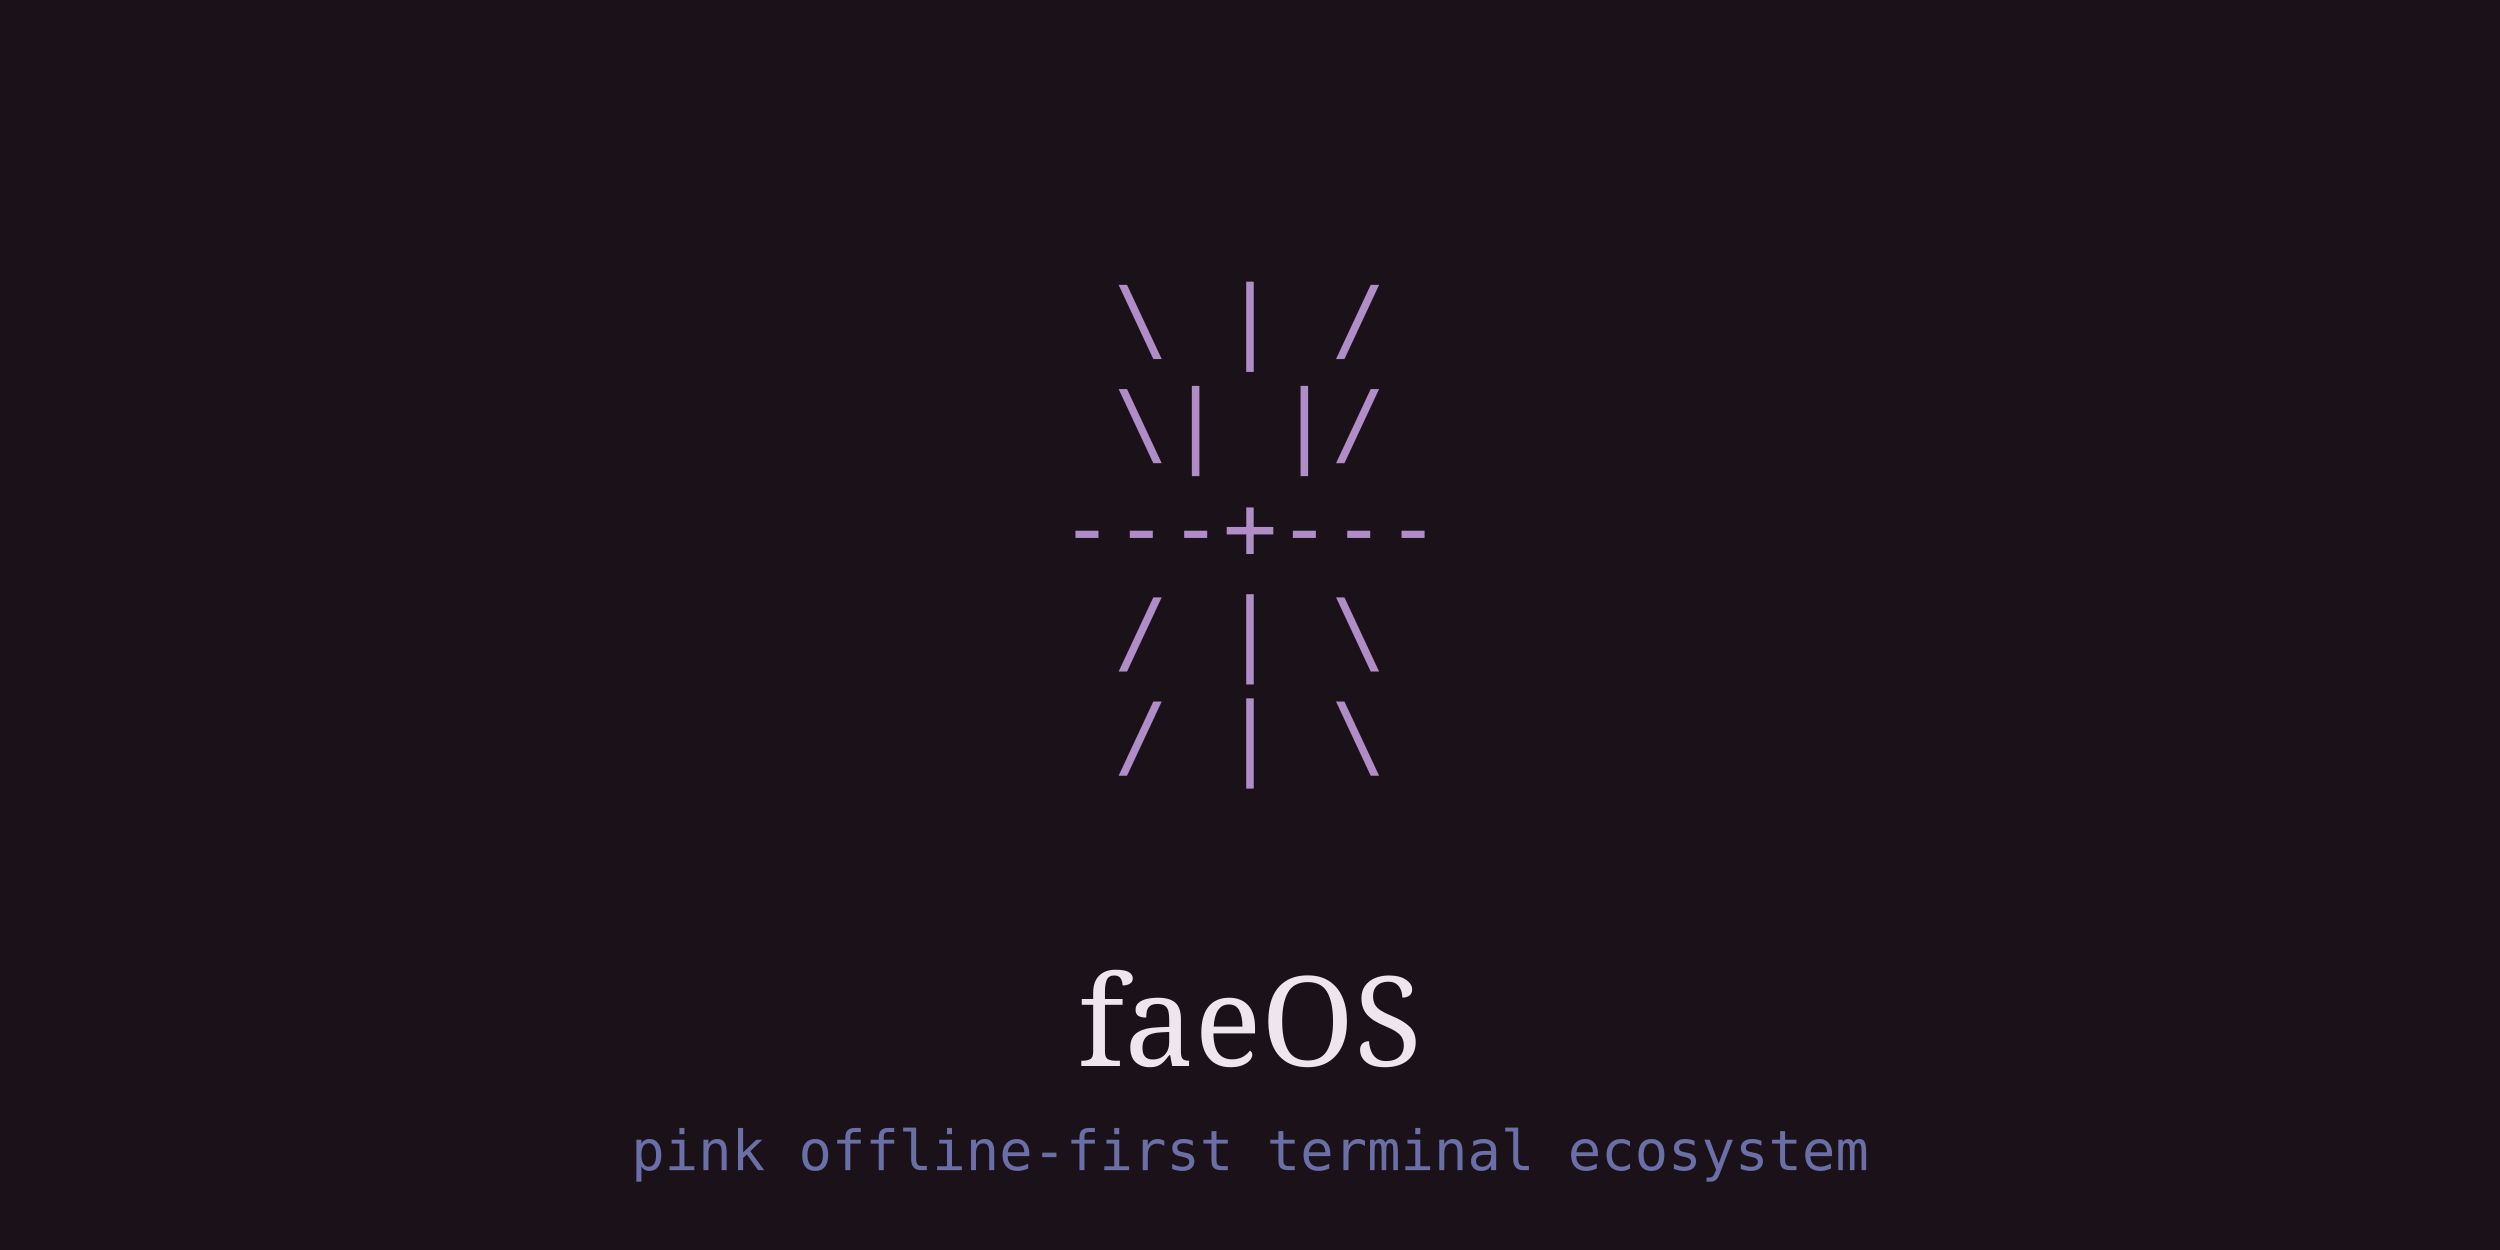
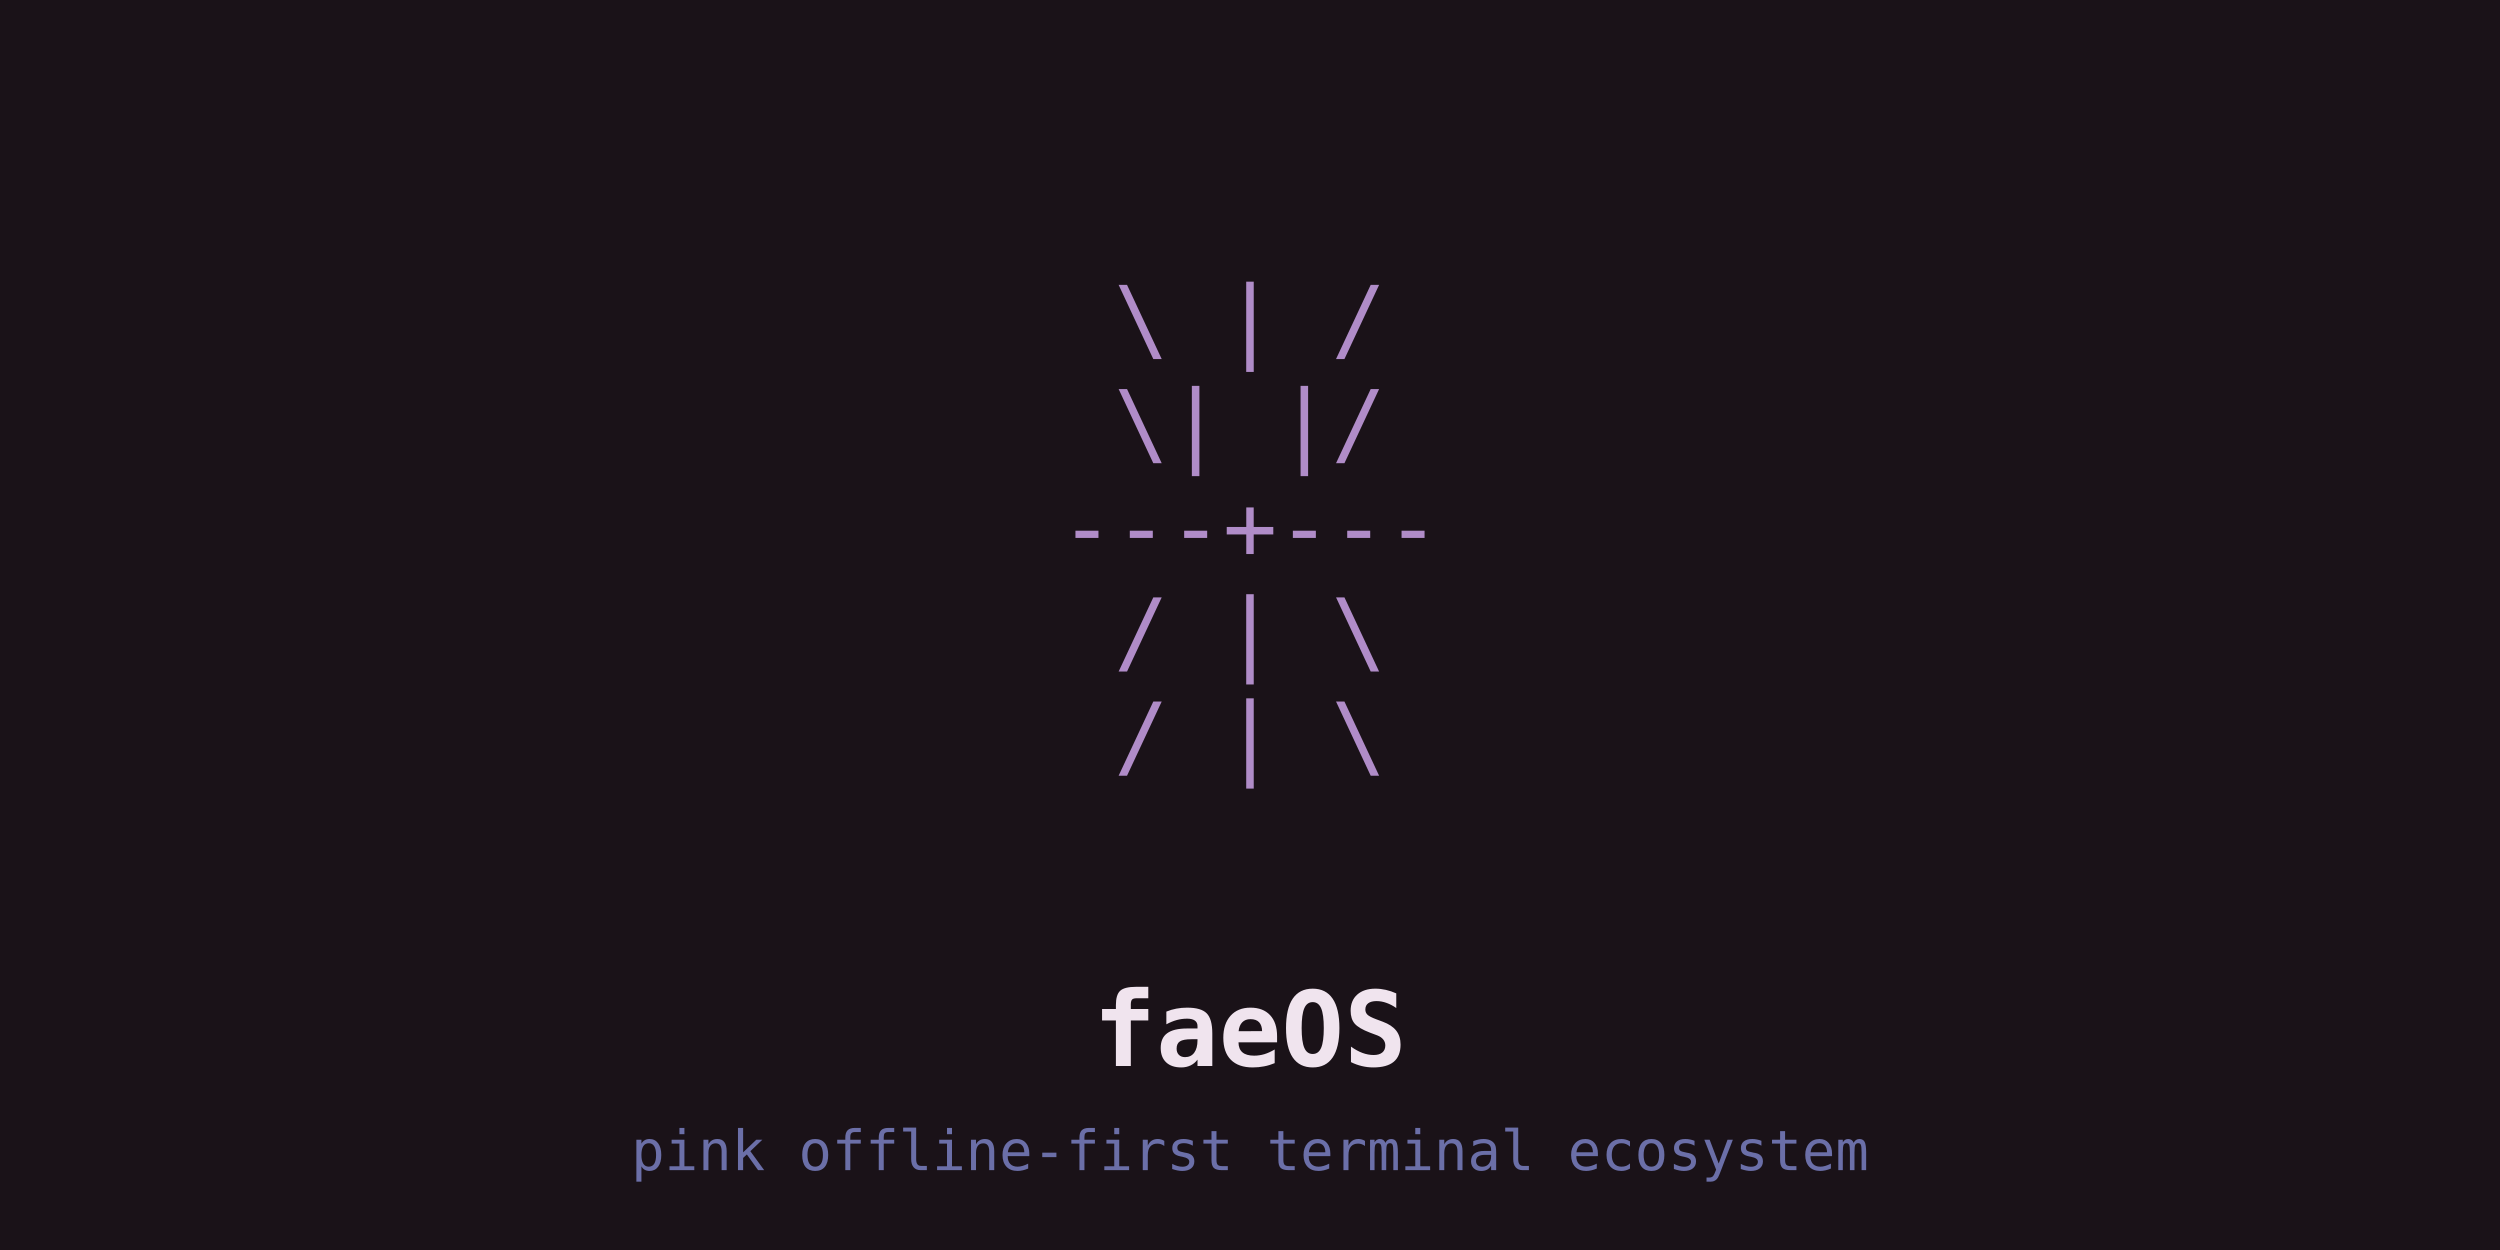
<svg xmlns="http://www.w3.org/2000/svg" width="720" height="360" viewBox="0 0 720 360">
  <rect width="720" height="360" fill="#1A1218" />
  <g font-family="DejaVu Sans Mono, Menlo, Consolas, monospace" font-size="26" text-anchor="middle">
    <text x="360" y="101" fill="#B08CC8">\  |  /</text>
    <text x="360" y="131" fill="#B08CC8"> \| |/ </text>
    <text x="360" y="161" fill="#B08CC8">---+---</text>
    <text x="360" y="191" fill="#B08CC8"> / | \ </text>
    <text x="360" y="221" fill="#B08CC8">/  |  \</text>
  </g>
-   <text x="360" y="307" fill="#F0E4EE" font-family="Fraunces, Georgia, serif" font-size="36" text-anchor="middle">faeOS</text>
+   <text x="360" y="307" fill="#F0E4EE" font-family="DejaVu Sans Mono, Menlo, Consolas, monospace" font-size="30" font-weight="bold" text-anchor="middle">faeOS</text>
  <text x="360" y="337" fill="#6B6FA8" font-family="DejaVu Sans Mono, monospace" font-size="16" text-anchor="middle">pink offline-first terminal ecosystem</text>
</svg>
